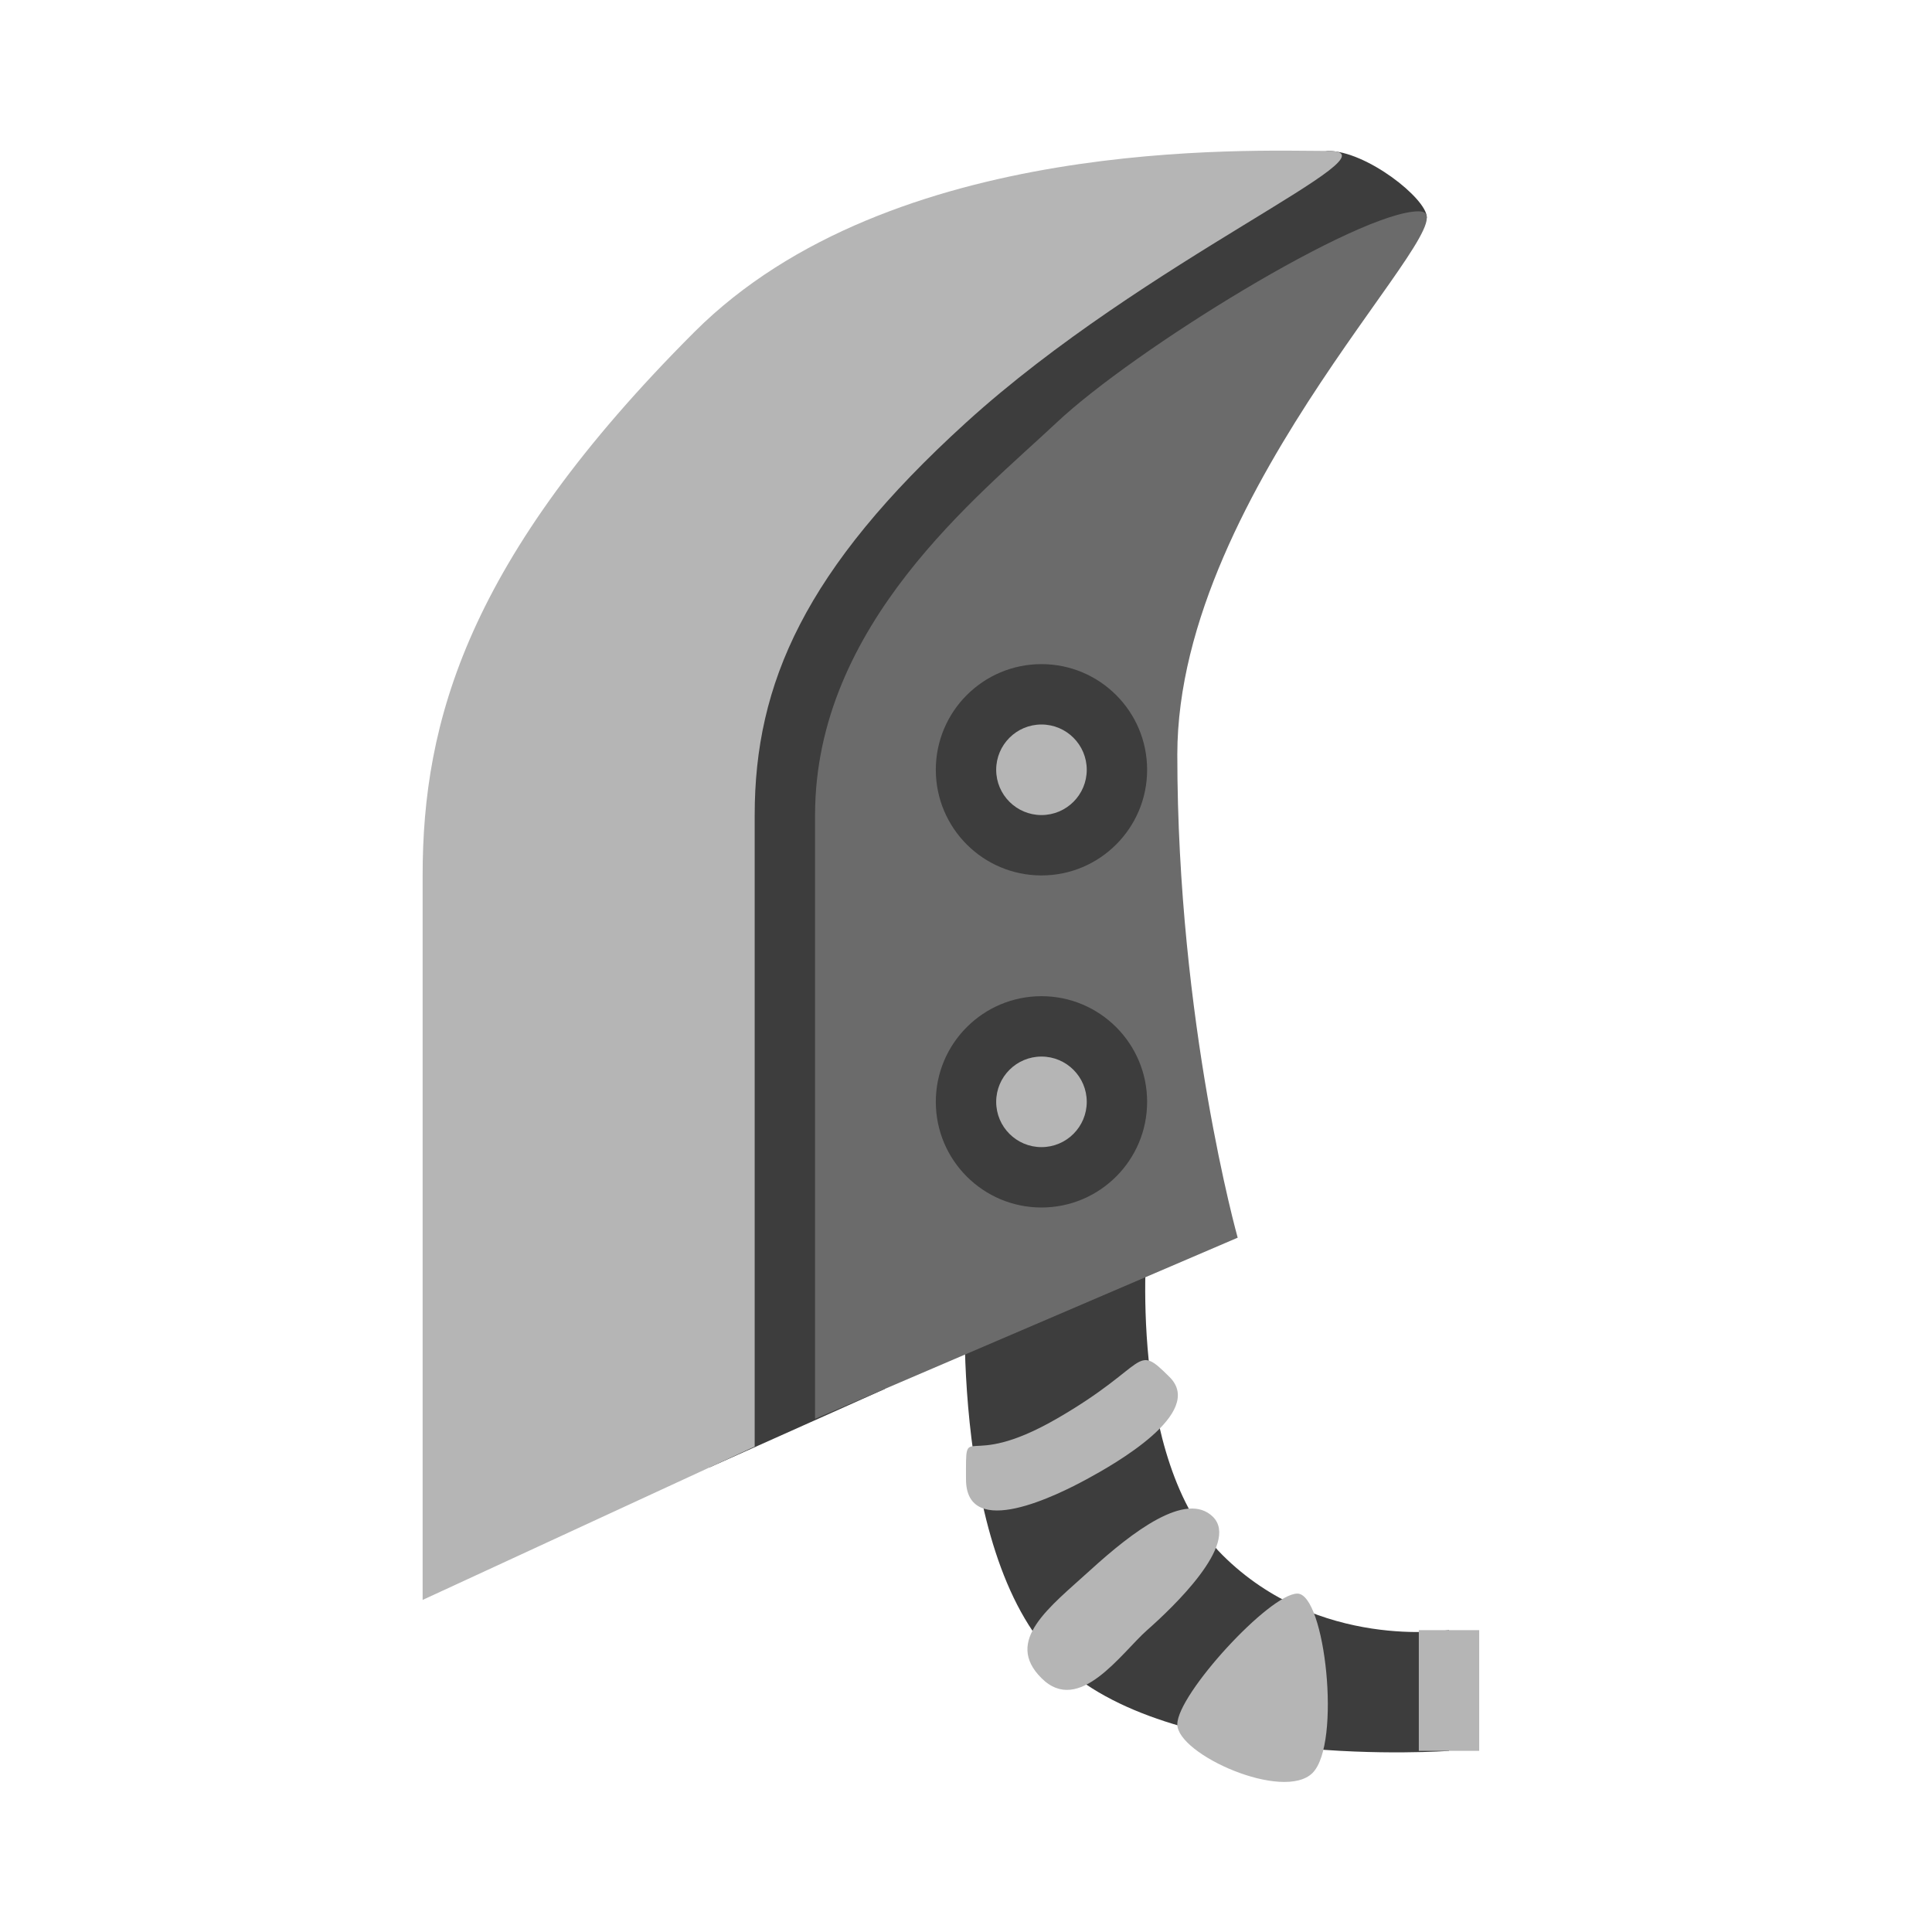
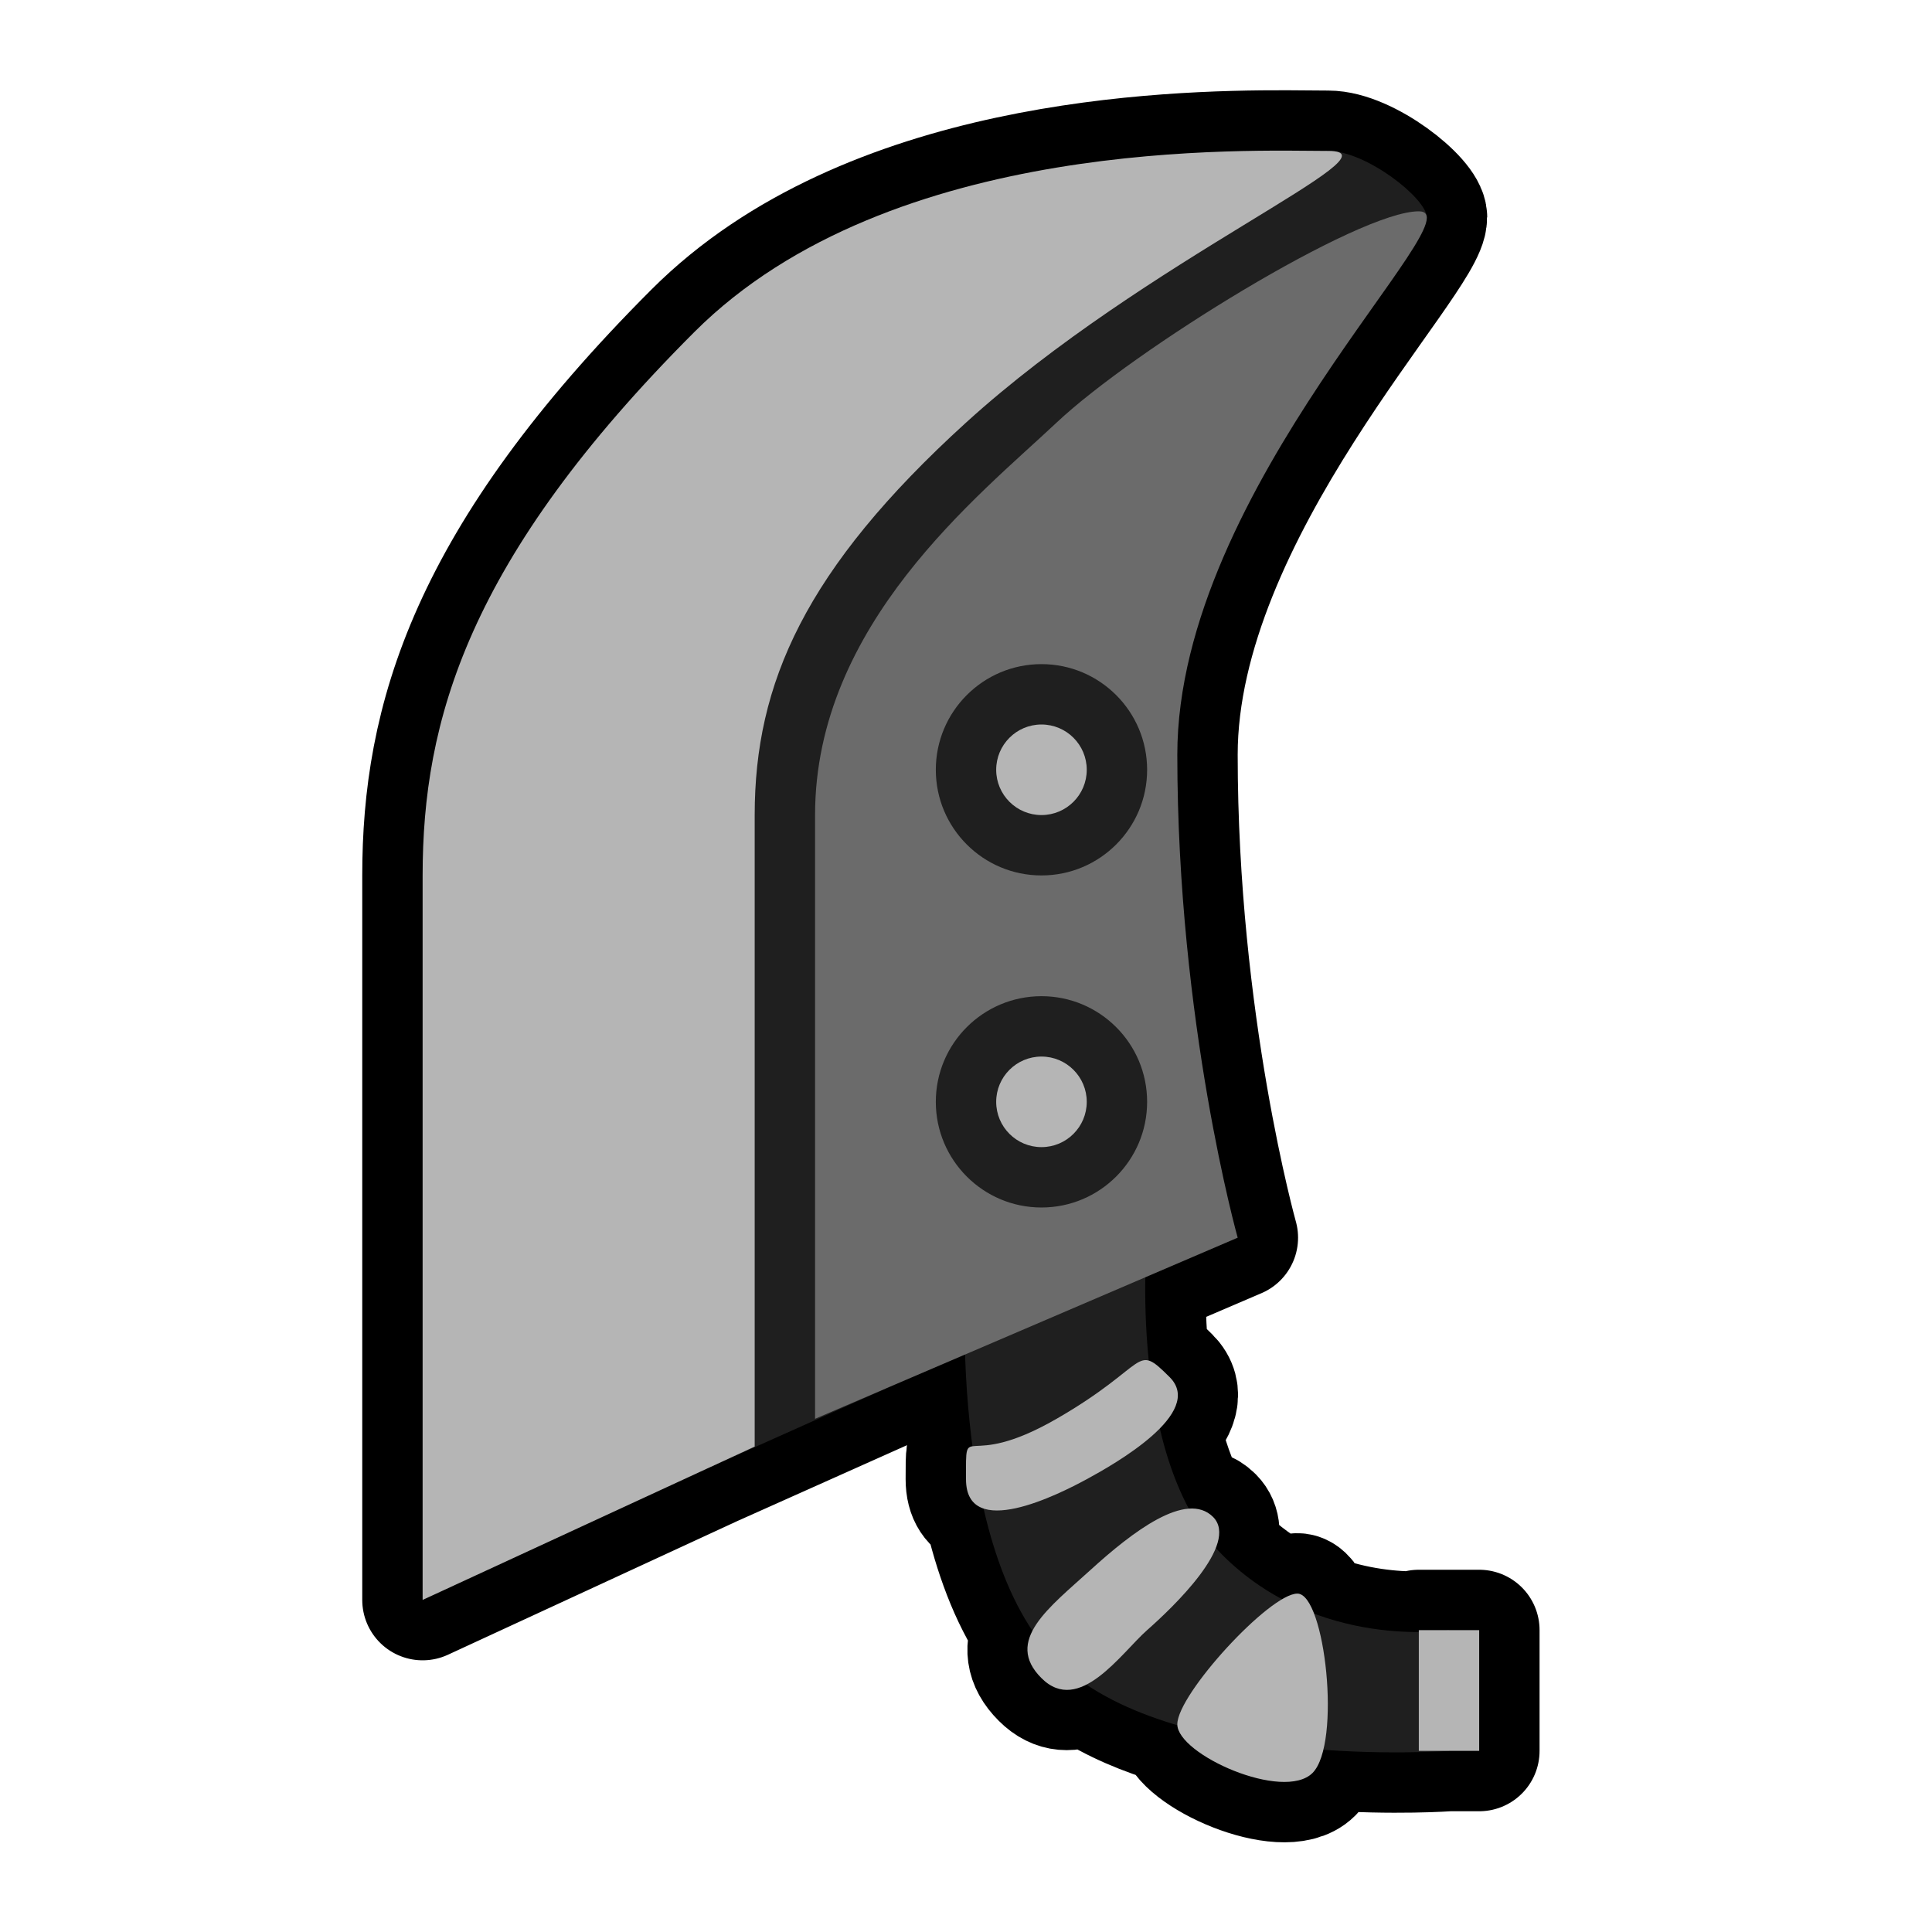
- <svg xmlns="http://www.w3.org/2000/svg" width="100%" height="100%" viewBox="0 0 64 64" version="1.1" xml:space="preserve" style="fill-rule:evenodd;clip-rule:evenodd;stroke-linejoin:round;stroke-miterlimit:2;">
-   <g transform="matrix(1,0,0,1,0,-64)">
-     <g transform="matrix(1,0,0,1,-64,-896)">
-       <g id="Great_Sword_Rank_01">
-         <path id="background" d="M96,1002C96,1002 95.321,1011.32 99,1015C102.679,1018.68 112,1018 112,1018L112,1014C112,1014 107.679,1014.69 104.493,1011.51C101.308,1008.32 102,1001 102,1001L96,1002ZM87.503,1008.61L93.314,1006.01L93,982C93,982 111.265,967.616 111.265,967.202C111.265,966.581 109.264,965 108,965C106.736,965 88,979 88,979L87.503,1008.61ZM102.5,981.5L94.5,981.5L94.5,1000.5L102.5,1000.5L102.5,981.5Z" style="fill-opacity:0.76;" />
-         <path id="color_02" d="M91,1007L105,1001C105,1001 103,993.88 103,985C103,976.12 113.002,967 111,967C108.998,967 101.571,971.581 99,974C96.429,976.419 91,980.677 91,987L91,1007ZM98.5,993C100.432,993 102,994.568 102,996.5C102,998.432 100.432,1000 98.5,1000C96.568,1000 95,998.432 95,996.5C95,994.568 96.568,993 98.5,993ZM98.5,982C100.432,982 102,983.568 102,985.5C102,987.432 100.432,989 98.5,989C96.568,989 95,987.432 95,985.5C95,983.568 96.568,982 98.5,982Z" style="fill:rgb(107,107,107);" />
-         <path id="color_01" d="M106.977,1012.79C107.894,1012.79 108.443,1017.76 107.481,1018.73C106.519,1019.69 103,1018.12 103,1017.12C103,1016.12 106.06,1012.79 106.977,1012.79ZM113,1014L111,1014L111,1018L113,1018L113,1014ZM104.184,1010.25C105.069,1011.14 102.851,1013.25 102,1014C101.149,1014.75 99.747,1016.84 98.5,1015.59C97.253,1014.35 98.759,1013.25 100.132,1012C101.506,1010.75 103.299,1009.37 104.184,1010.25ZM89,1007.92L78,1013L78,989C78,983.905 79.472,978.528 87,971C93.528,964.472 105.478,965 108,965C110.522,965 101.951,968.588 96,974C90.668,978.849 89,982.639 89,987L89,1007.92ZM102.747,1005.62C103.928,1006.8 100.921,1008.5 100,1009C99.079,1009.5 96,1011.06 96,1009C96,1006.94 95.891,1008.79 99,1007C102.109,1005.21 101.565,1004.44 102.747,1005.62ZM98.5,995C99.328,995 100,995.672 100,996.5C100,997.328 99.328,998 98.5,998C97.672,998 97,997.328 97,996.5C97,995.672 97.672,995 98.5,995ZM98.5,984C99.328,984 100,984.672 100,985.5C100,986.328 99.328,987 98.5,987C97.672,987 97,986.328 97,985.5C97,984.672 97.672,984 98.5,984Z" style="fill:rgb(181,181,181);" />
+ <svg xmlns="http://www.w3.org/2000/svg" width="100%" height="100%" viewBox="0 0 64 64" version="1.1" xml:space="preserve" style="fill-rule:evenodd;clip-rule:evenodd;stroke-linejoin:round;stroke-miterlimit:2;" id="svg5857">
+   <defs id="defs5861">
+         
+     
+             
+         
+                 
+                 
+                 
+             </defs>
+   <path id="background" style="fill-opacity:1;fill:none;stroke:#000000;stroke-opacity:1;stroke-width:4;stroke-dasharray:none" d="M 42.641 4.99 C 38.575 4.978 28.712 5.288 23 11 C 15.472 18.528 14 23.905 14 29 L 14 53 L 23.607 48.562 L 29.314 46.01 L 29.314 46.008 L 31.975 44.869 C 32.004 45.78 32.071 46.815 32.219 47.918 C 31.995 47.958 32 48.115 32 49 C 32 49.563 32.235 49.849 32.588 49.967 C 32.927 51.447 33.438 52.885 34.213 54.031 C 33.953 54.54 33.959 55.052 34.5 55.59 C 34.987 56.078 35.496 56.05 35.988 55.799 C 36.862 56.386 37.904 56.818 39.004 57.143 C 39.056 58.143 42.526 59.683 43.48 58.73 C 43.638 58.571 43.752 58.297 43.834 57.963 C 46.181 58.132 48 58 48 58 L 49 58 L 49 54 L 48 54 L 47 54 L 47 54.057 C 46.161 54.062 44.898 53.963 43.523 53.447 C 43.368 53.049 43.182 52.789 42.977 52.789 C 42.85 52.789 42.677 52.864 42.482 52.977 C 41.803 52.615 41.125 52.141 40.492 51.51 C 40.416 51.434 40.345 51.354 40.273 51.273 C 40.431 50.872 40.441 50.509 40.184 50.25 C 39.967 50.034 39.695 49.956 39.389 49.977 C 38.948 49.154 38.639 48.234 38.422 47.299 C 38.969 46.734 39.256 46.129 38.746 45.619 C 38.423 45.296 38.23 45.124 38.055 45.074 C 37.946 44.004 37.93 43.041 37.941 42.311 L 41 41 C 41 41 39 33.88 39 25 C 39 16.897 47.324 8.597 47.26 7.207 C 47.26 7.206 47.266 7.202 47.266 7.201 C 47.266 6.58 45.264 5 44 5 C 43.685 5 43.221 4.992 42.641 4.99 z " />
+   <g transform="matrix(1,0,0,1,0,-64)" id="g6353">
+     <g transform="matrix(1,0,0,1,-64,-896)" id="g6351">
+       <g id="g6349">
+         <path id="path6343" d="M96,1002C96,1002 95.321,1011.32 99,1015C102.679,1018.68 112,1018 112,1018L112,1014C112,1014 107.679,1014.69 104.493,1011.51C101.308,1008.32 102,1001 102,1001L96,1002ZM87.503,1008.61L93.314,1006.01L93,982C93,982 111.265,967.616 111.265,967.202C111.265,966.581 109.264,965 108,965C106.736,965 88,979 88,979L87.503,1008.61ZM102.5,981.5L94.5,981.5L94.5,1000.5L102.5,1000.5L102.5,981.5Z" style="fill-opacity:1;fill:#1f1f1f" />
+         <path id="path6345" d="M91,1007L105,1001C105,1001 103,993.88 103,985C103,976.12 113.002,967 111,967C108.998,967 101.571,971.581 99,974C96.429,976.419 91,980.677 91,987L91,1007ZM98.5,993C100.432,993 102,994.568 102,996.5C102,998.432 100.432,1000 98.5,1000C96.568,1000 95,998.432 95,996.5C95,994.568 96.568,993 98.5,993ZM98.5,982C100.432,982 102,983.568 102,985.5C102,987.432 100.432,989 98.5,989C96.568,989 95,987.432 95,985.5C95,983.568 96.568,982 98.5,982Z" style="fill:rgb(107,107,107);" />
+         <path id="path6347" d="M106.977,1012.79C107.894,1012.79 108.443,1017.76 107.481,1018.73C106.519,1019.69 103,1018.12 103,1017.12C103,1016.12 106.06,1012.79 106.977,1012.79ZM113,1014L111,1014L111,1018L113,1018L113,1014ZM104.184,1010.25C105.069,1011.14 102.851,1013.25 102,1014C101.149,1014.75 99.747,1016.84 98.5,1015.59C97.253,1014.35 98.759,1013.25 100.132,1012C101.506,1010.75 103.299,1009.37 104.184,1010.25ZM89,1007.92L78,1013L78,989C78,983.905 79.472,978.528 87,971C93.528,964.472 105.478,965 108,965C110.522,965 101.951,968.588 96,974C90.668,978.849 89,982.639 89,987L89,1007.92ZM102.747,1005.62C103.928,1006.8 100.921,1008.5 100,1009C99.079,1009.5 96,1011.06 96,1009C96,1006.94 95.891,1008.79 99,1007C102.109,1005.21 101.565,1004.44 102.747,1005.62ZM98.5,995C99.328,995 100,995.672 100,996.5C100,997.328 99.328,998 98.5,998C97.672,998 97,997.328 97,996.5C97,995.672 97.672,995 98.5,995ZM98.5,984C99.328,984 100,984.672 100,985.5C100,986.328 99.328,987 98.5,987C97.672,987 97,986.328 97,985.5C97,984.672 97.672,984 98.5,984Z" style="fill:rgb(181,181,181);" />
      </g>
    </g>
  </g>
</svg>
